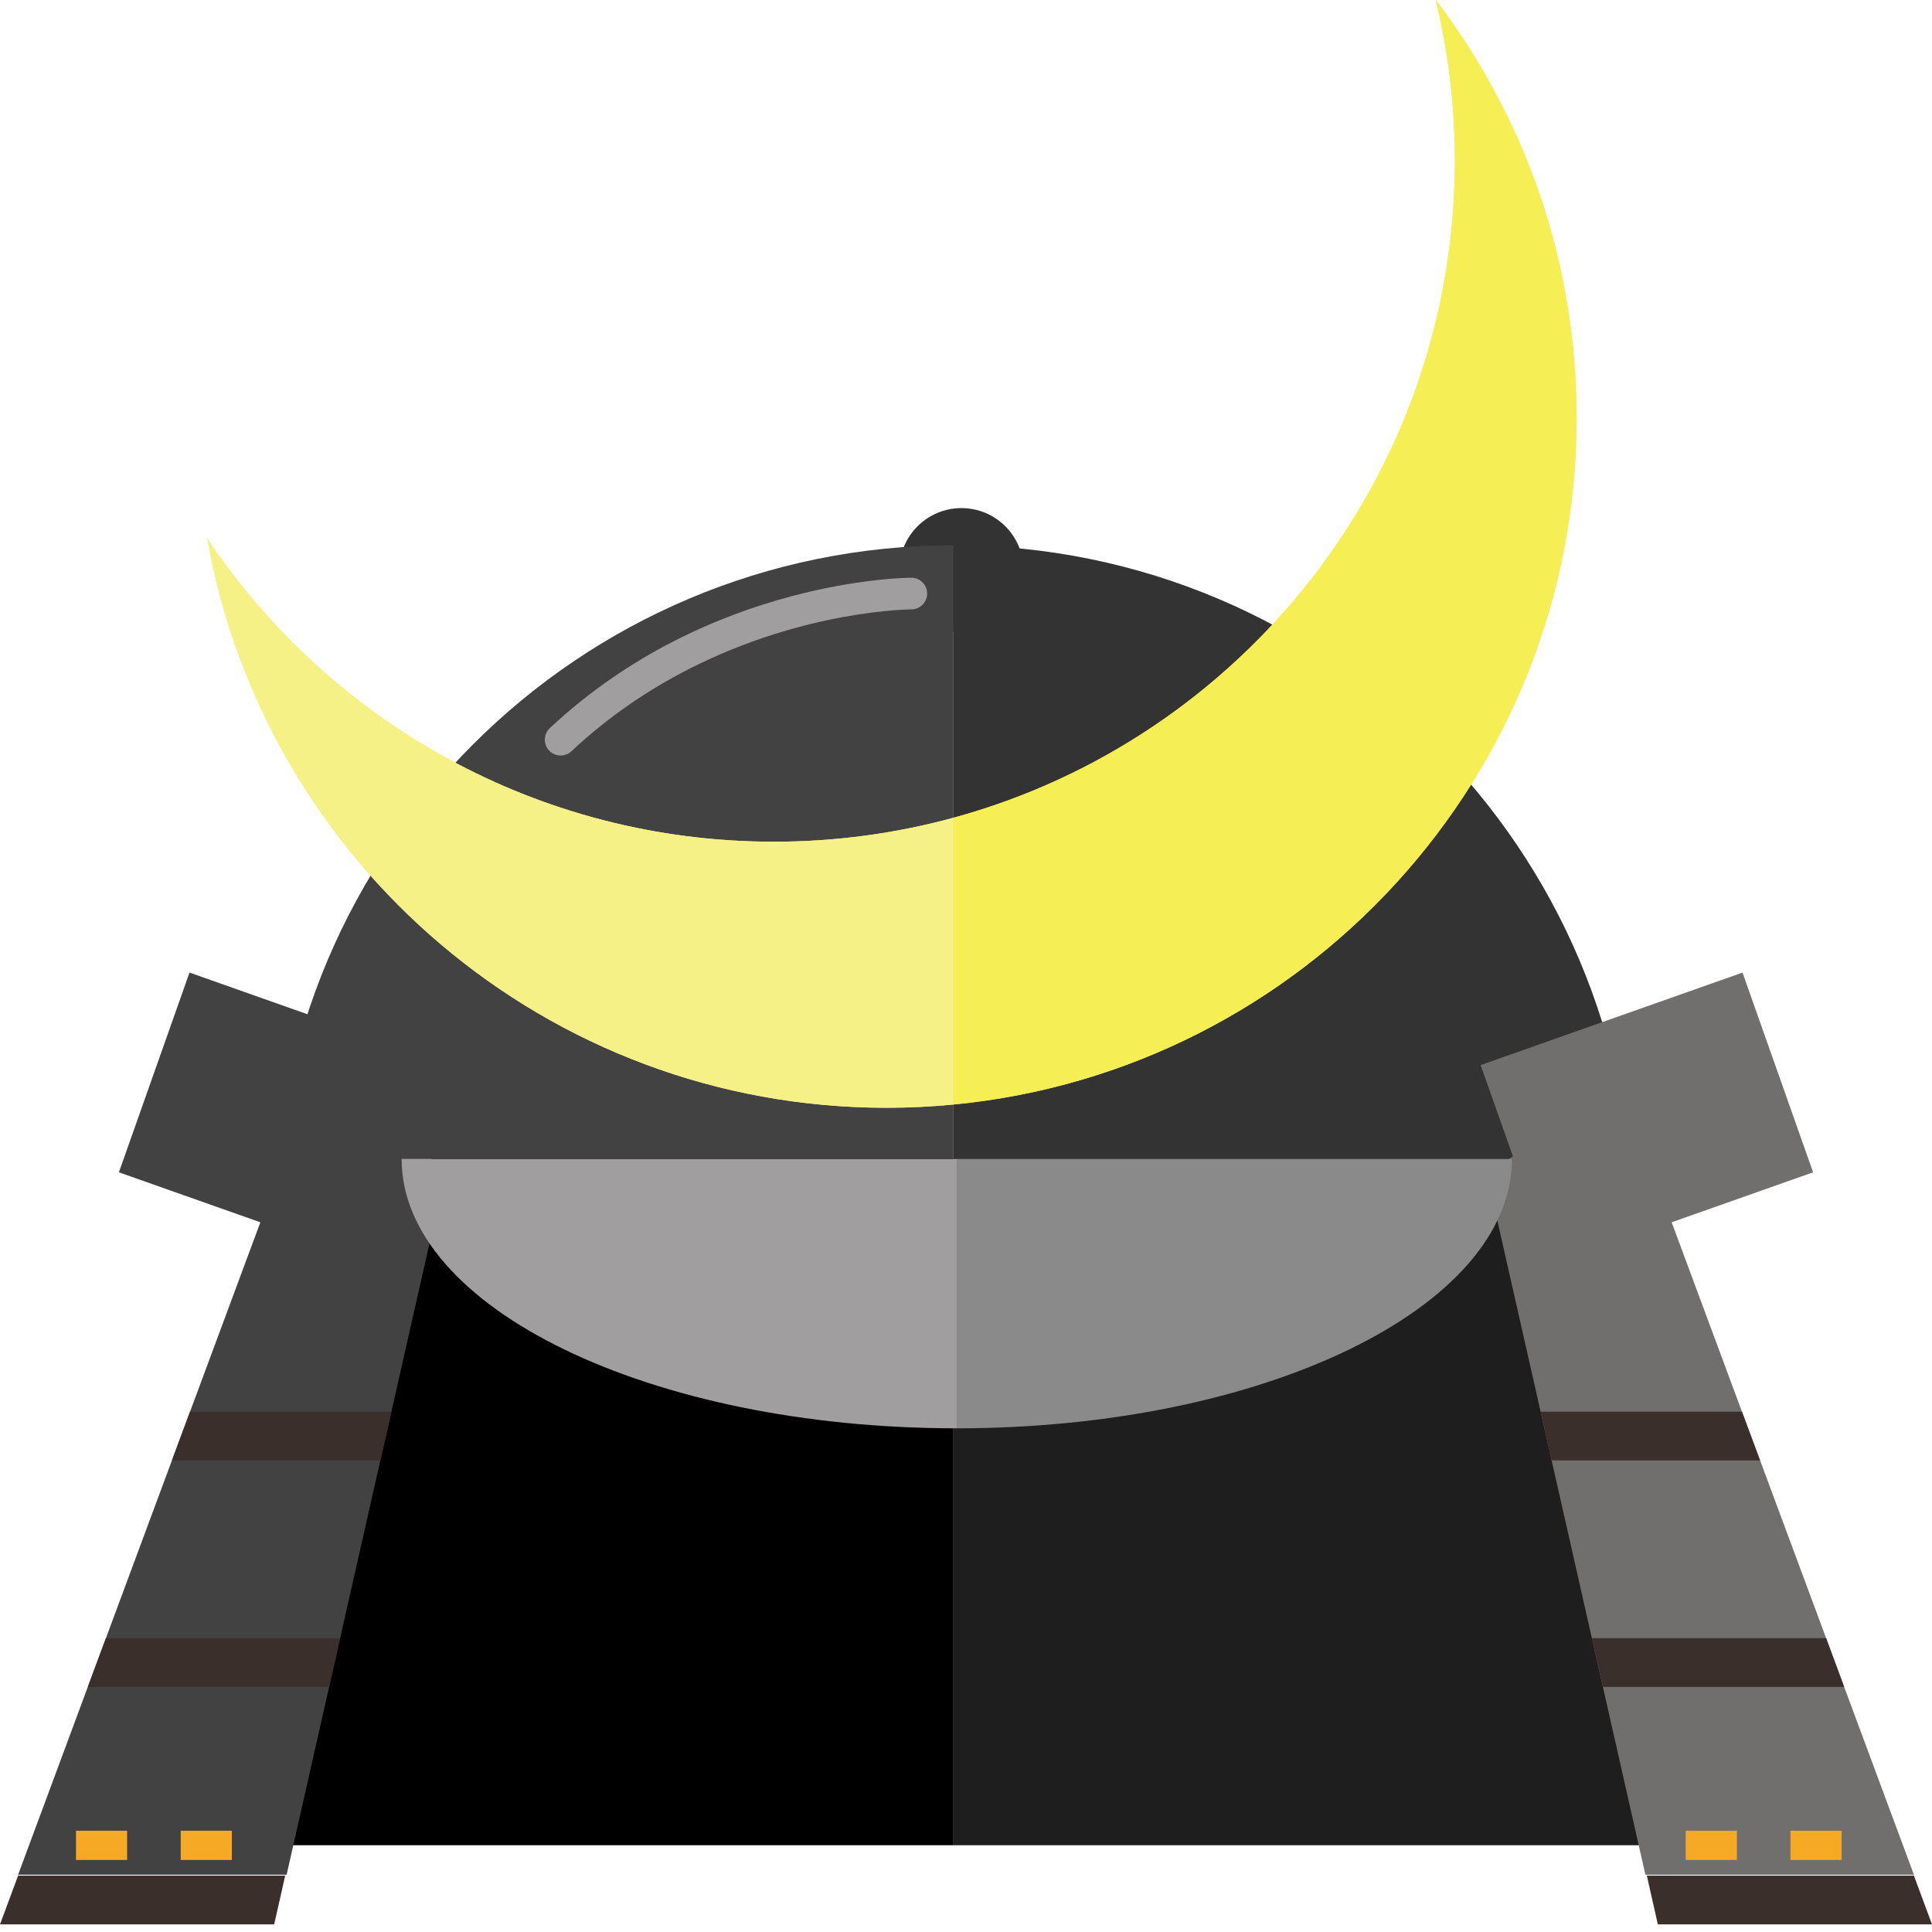
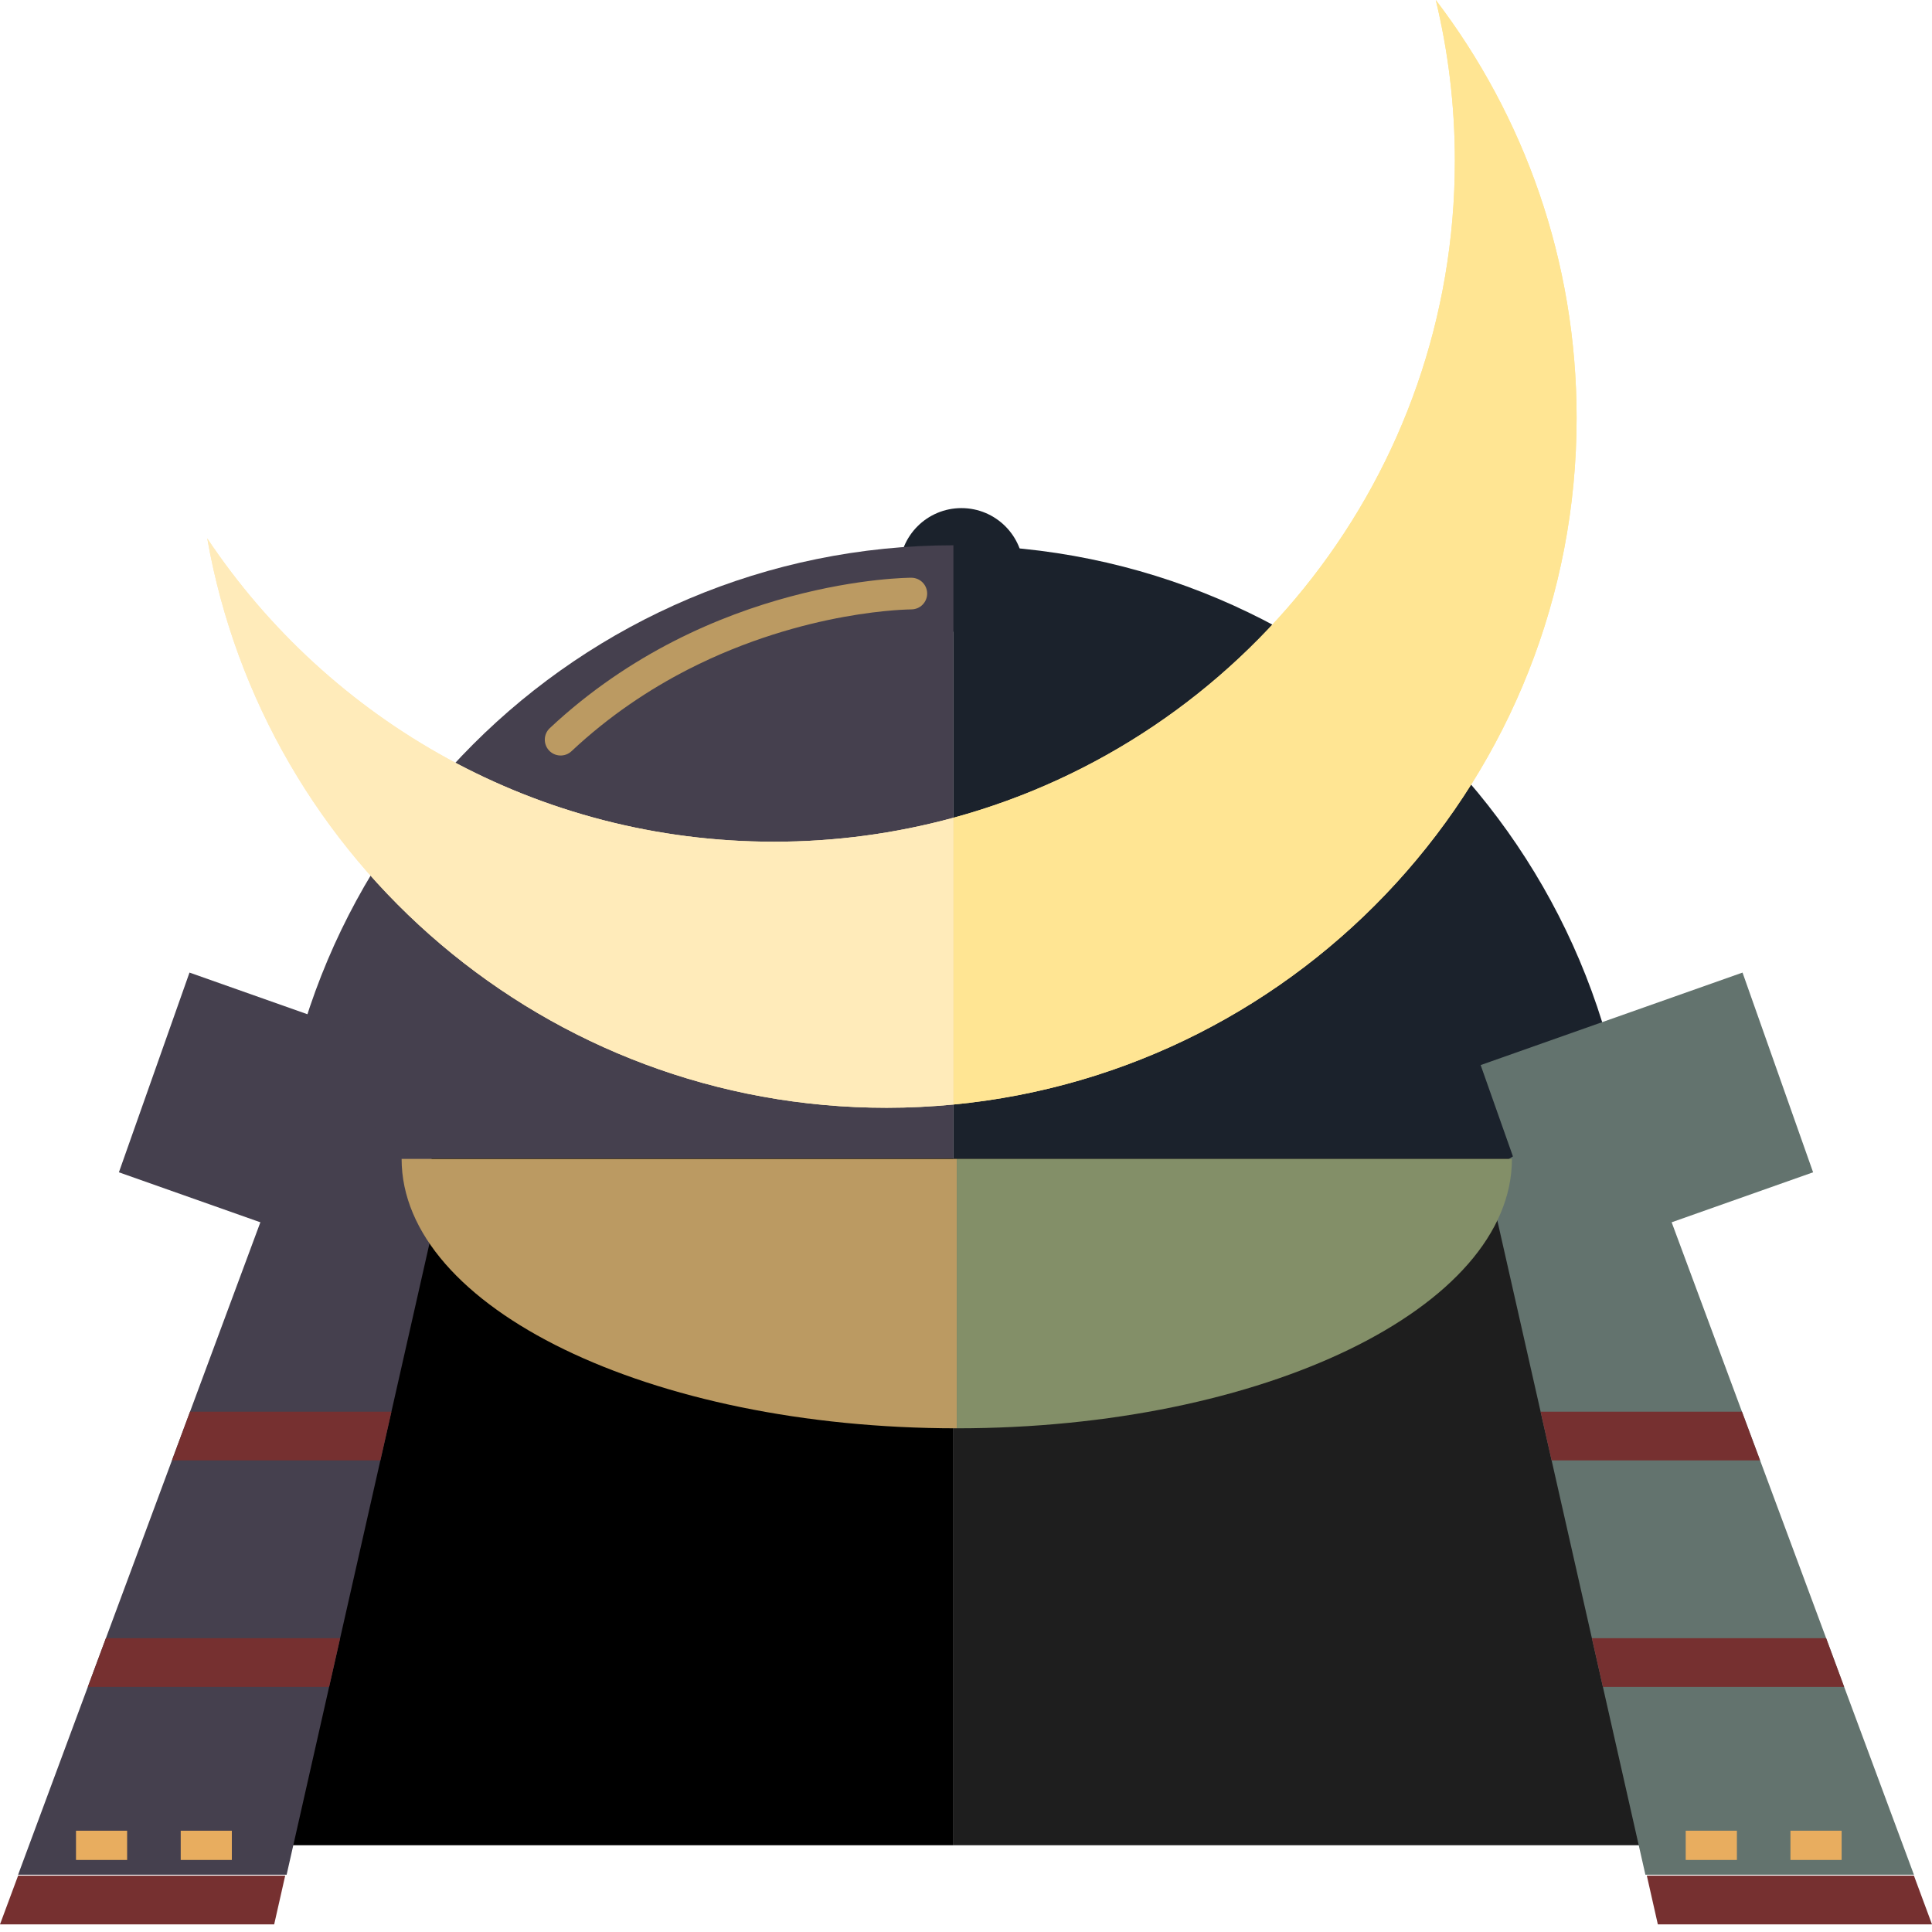
- <svg xmlns="http://www.w3.org/2000/svg" version="1.1" id="_x36_" viewBox="0 0 512 512" xml:space="preserve">
-   <g>
-     <g>
-       <path style="fill:#333333;" d="M271.244,151.108c0,9.088-7.36,16.455-16.455,16.455c-9.095,0-16.455-7.367-16.455-16.455    c0-9.088,7.36-16.455,16.455-16.455C263.884,134.653,271.244,142.02,271.244,151.108z" />
-       <g>
-         <path style="fill:#424242;" d="M72.668,324.537H252.69V144.502C153.274,144.502,72.668,225.108,72.668,324.537z" />
-         <path style="fill:#333333;" d="M252.69,144.502v180.036h180.036C432.726,225.108,352.133,144.502,252.69,144.502z" />
-       </g>
-       <g>
-         <polygon points="114.404,306.992 75.675,489.013 252.69,489.013 252.69,306.992    " />
-         <polygon style="fill:#1E1E1E;" points="412.598,306.992 252.69,306.992 252.69,489.013 451.334,489.013    " />
-       </g>
-       <g>
-         <polygon style="fill:#424242;" points="31.51,310.672 100.896,335.194 119.604,282.256 50.219,257.742    " />
-         <polygon style="fill:#424242;" points="4.797,496.823 75.958,496.823 87.219,447.048 90.139,434.138 100.802,387.02      103.728,374.117 118.01,310.989 82.429,287.752 50.36,374.117 45.563,387.02 28.066,434.138 23.27,447.048    " />
-         <polygon style="fill:#3B2F2C;" points="90.139,434.138 28.066,434.138 23.27,447.048 87.219,447.048    " />
-         <polygon style="fill:#3B2F2C;" points="75.581,497.065 4.797,497.065 0,509.975 72.661,509.975    " />
-         <polygon style="fill:#3B2F2C;" points="103.728,374.117 50.36,374.117 45.563,387.02 100.802,387.02    " />
-       </g>
-       <g>
-         <polygon style="fill:#716F6E;" points="480.49,310.672 411.104,335.194 392.389,282.256 461.787,257.742    " />
-         <polygon style="fill:#716F6E;" points="507.21,496.823 436.049,496.823 424.788,447.048 421.868,434.138 411.198,387.02      408.279,374.117 393.99,310.989 429.578,287.752 461.64,374.117 466.443,387.02 483.947,434.138 488.724,447.048    " />
-         <polygon style="fill:#3B2F2C;" points="424.788,447.048 488.724,447.048 483.947,434.138 421.868,434.138    " />
-         <polygon style="fill:#3B2F2C;" points="439.345,509.975 512,509.975 507.21,497.065 436.426,497.065    " />
-         <polygon style="fill:#3B2F2C;" points="411.198,387.02 466.443,387.02 461.64,374.117 408.279,374.117    " />
-       </g>
-       <g>
-         <path style="fill:#A09E9F;" d="M106.432,307.121c0,39.435,65.867,71.396,147.119,71.396v-71.396H106.432z" />
-         <path style="fill:#8B8A8A;" d="M253.551,307.121v71.396c81.253,0,147.126-31.961,147.126-71.396H253.551z" />
-       </g>
-     </g>
-     <rect x="20.141" y="485.158" style="fill:#F5A924;" width="13.549" height="7.75" />
-     <rect x="47.891" y="485.158" style="fill:#F5A924;" width="13.549" height="7.75" />
-     <rect x="446.732" y="485.158" style="fill:#F5A924;" width="13.562" height="7.75" />
-     <rect x="474.489" y="485.158" style="fill:#F5A924;" width="13.562" height="7.75" />
-     <g>
-       <path style="fill:#F5F187;" d="M205.115,223.063c-62.651,0-117.835-31.921-150.194-80.384    c15.117,85.752,89.978,150.893,180.063,150.893c5.974,0,11.88-0.303,17.706-0.861v-76.005    C237.54,220.843,221.583,223.063,205.115,223.063z" />
-       <path style="fill:#F5EE54;" d="M417.818,110.731c0-41.629-13.898-79.994-37.323-110.731c3.31,13.663,5.058,27.931,5.058,42.61    c0,83.176-56.293,153.214-132.864,174.096v76.005C345.366,283.804,417.818,205.727,417.818,110.731z" />
-     </g>
-     <g>
-       <path style="fill:#F5F187;" d="M205.115,223.063c-62.651,0-117.835-31.921-150.194-80.384    c15.117,85.752,89.978,150.893,180.063,150.893c5.974,0,11.88-0.303,17.706-0.861v-76.005    C237.54,220.843,221.583,223.063,205.115,223.063z" />
-       <path style="fill:#F5EE54;" d="M417.818,110.731c0-41.629-13.898-79.994-37.323-110.731c3.31,13.663,5.058,27.931,5.058,42.61    c0,83.176-56.293,153.214-132.864,174.096v76.005C345.366,283.804,417.818,205.727,417.818,110.731z" />
-     </g>
-     <g>
-       <path style="fill:#A09E9F;" d="M151.445,199.087c9.996-9.384,20.639-16.421,30.986-21.722    c15.514-7.925,30.367-11.914,41.306-13.899c5.476-0.995,9.97-1.48,13.064-1.728c1.547-0.121,2.758-0.182,3.552-0.209    c0.404-0.014,0.7-0.02,0.902-0.027c0.094-0.007,0.161-0.007,0.215-0.007h0.027h0.014v-0.552v0.552l0,0v-0.552v0.552l-0.014-2.852    v2.852h0.014l-0.014-2.852v2.852c2.328,0,4.212-1.876,4.212-4.198c0-2.314-1.884-4.191-4.212-4.191    c-0.242,0-13.508,0.014-32.048,4.985c-9.284,2.482-19.886,6.209-30.838,11.806c-10.952,5.611-22.267,13.091-32.91,23.068    c-1.688,1.581-1.77,4.238-0.189,5.933C147.092,200.58,149.749,200.668,151.445,199.087z" />
-     </g>
-   </g>
+ <svg xmlns="http://www.w3.org/2000/svg" viewBox="0 0 512 512" xml:space="preserve" width="512" height="512">
+   <path style="fill:#1b222c" d="M271.244 151.108c0 9.088-7.36 16.455-16.455 16.455-9.095 0-16.455-7.367-16.455-16.455 0-9.088 7.36-16.455 16.455-16.455 9.095 0 16.455 7.367 16.455 16.455z" />
+   <path style="fill:#45404e" d="M72.668 324.537H252.69V144.502c-99.416 0-180.022 80.606-180.022 180.035z" />
+   <path style="fill:#1b222c" d="M252.69 144.502v180.036h180.036c0-99.43-80.593-180.036-180.036-180.036z" />
+   <path d="M114.404 306.992 75.675 489.013H252.69V306.992z" />
+   <path style="fill:#1e1e1e" d="M412.598 306.992H252.69v182.021h198.644z" />
+   <path style="fill:#45404e" d="m31.51 310.672 69.386 24.522 18.708-52.938-69.385-24.514z" />
+   <path style="fill:#45404e" d="M4.797 496.823h71.161l11.261-49.775 2.92-12.91 10.663-47.118 2.926-12.903 14.282-63.128-35.581-23.237-32.069 86.365-4.797 12.903-17.497 47.118-4.796 12.91z" />
+   <path style="fill:#763030" d="M90.139 434.138H28.066l-4.796 12.91h63.949zm-14.558 62.927H4.797L0 509.975h72.661zm28.147-122.948H50.36l-4.797 12.903h55.239z" />
+   <path style="fill:#63736e" d="m480.49 310.672-69.386 24.522-18.715-52.938 69.398-24.514z" />
+   <path style="fill:#63736e" d="M507.21 496.823h-71.161l-11.261-49.775-2.92-12.91-10.67-47.118-2.919-12.903-14.289-63.128 35.588-23.237 32.062 86.365 4.803 12.903 17.504 47.118 4.777 12.91z" />
+   <path style="fill:#763030" d="M424.788 447.048h63.936l-4.777-12.91h-62.079zm14.557 62.927H512l-4.79-12.91h-70.784zM411.198 387.02h55.245l-4.803-12.903h-53.361z" />
+   <path style="fill:#bb9a62" d="M106.432 307.121c0 39.435 65.867 71.396 147.119 71.396v-71.396H106.432z" />
+   <path style="fill:#838f68" d="M253.551 307.121v71.396c81.253 0 147.126-31.961 147.126-71.396H253.551z" />
+   <path style="fill:#e8ad5f" d="M20.141 485.158H33.69v7.75H20.141zm27.75 0H61.44v7.75H47.891zm398.841 0h13.562v7.75h-13.562zm27.757 0h13.562v7.75h-13.562z" />
+   <path style="fill:#ffebba" d="M205.115 223.063c-62.651 0-117.835-31.921-150.194-80.384 15.117 85.752 89.978 150.893 180.063 150.893 5.974 0 11.88-.303 17.706-.861v-76.005a180.405 180.405 0 0 1-47.575 6.357z" />
+   <path style="fill:#ffe593" d="M417.818 110.731c0-41.629-13.898-79.994-37.323-110.731 3.31 13.663 5.058 27.931 5.058 42.61 0 83.176-56.293 153.214-132.864 174.096v76.005c92.677-8.907 165.129-86.984 165.129-181.98z" />
+   <path style="fill:#ffebba" d="M205.115 223.063c-62.651 0-117.835-31.921-150.194-80.384 15.117 85.752 89.978 150.893 180.063 150.893 5.974 0 11.88-.303 17.706-.861v-76.005a180.405 180.405 0 0 1-47.575 6.357z" />
+   <path style="fill:#ffe593" d="M417.818 110.731c0-41.629-13.898-79.994-37.323-110.731 3.31 13.663 5.058 27.931 5.058 42.61 0 83.176-56.293 153.214-132.864 174.096v76.005c92.677-8.907 165.129-86.984 165.129-181.98z" />
+   <path style="fill:#bb9a62" d="M151.445 199.087c9.996-9.384 20.639-16.421 30.986-21.722 15.514-7.925 30.367-11.914 41.306-13.899 5.476-.995 9.97-1.48 13.064-1.728a82.913 82.913 0 0 1 3.552-.209c.404-.014.7-.02.902-.027.094-.007.161-.007.215-.007h.041v-.552.552-.552.552l-.014-2.852v2.852h.014l-.014-2.852v2.852a4.202 4.202 0 0 0 4.212-4.198c0-2.314-1.884-4.191-4.212-4.191-.242 0-13.508.014-32.048 4.985-9.284 2.482-19.886 6.209-30.838 11.806-10.952 5.611-22.267 13.091-32.91 23.068-1.688 1.581-1.77 4.238-.189 5.933a4.21 4.21 0 0 0 5.933.189z" />
</svg>
